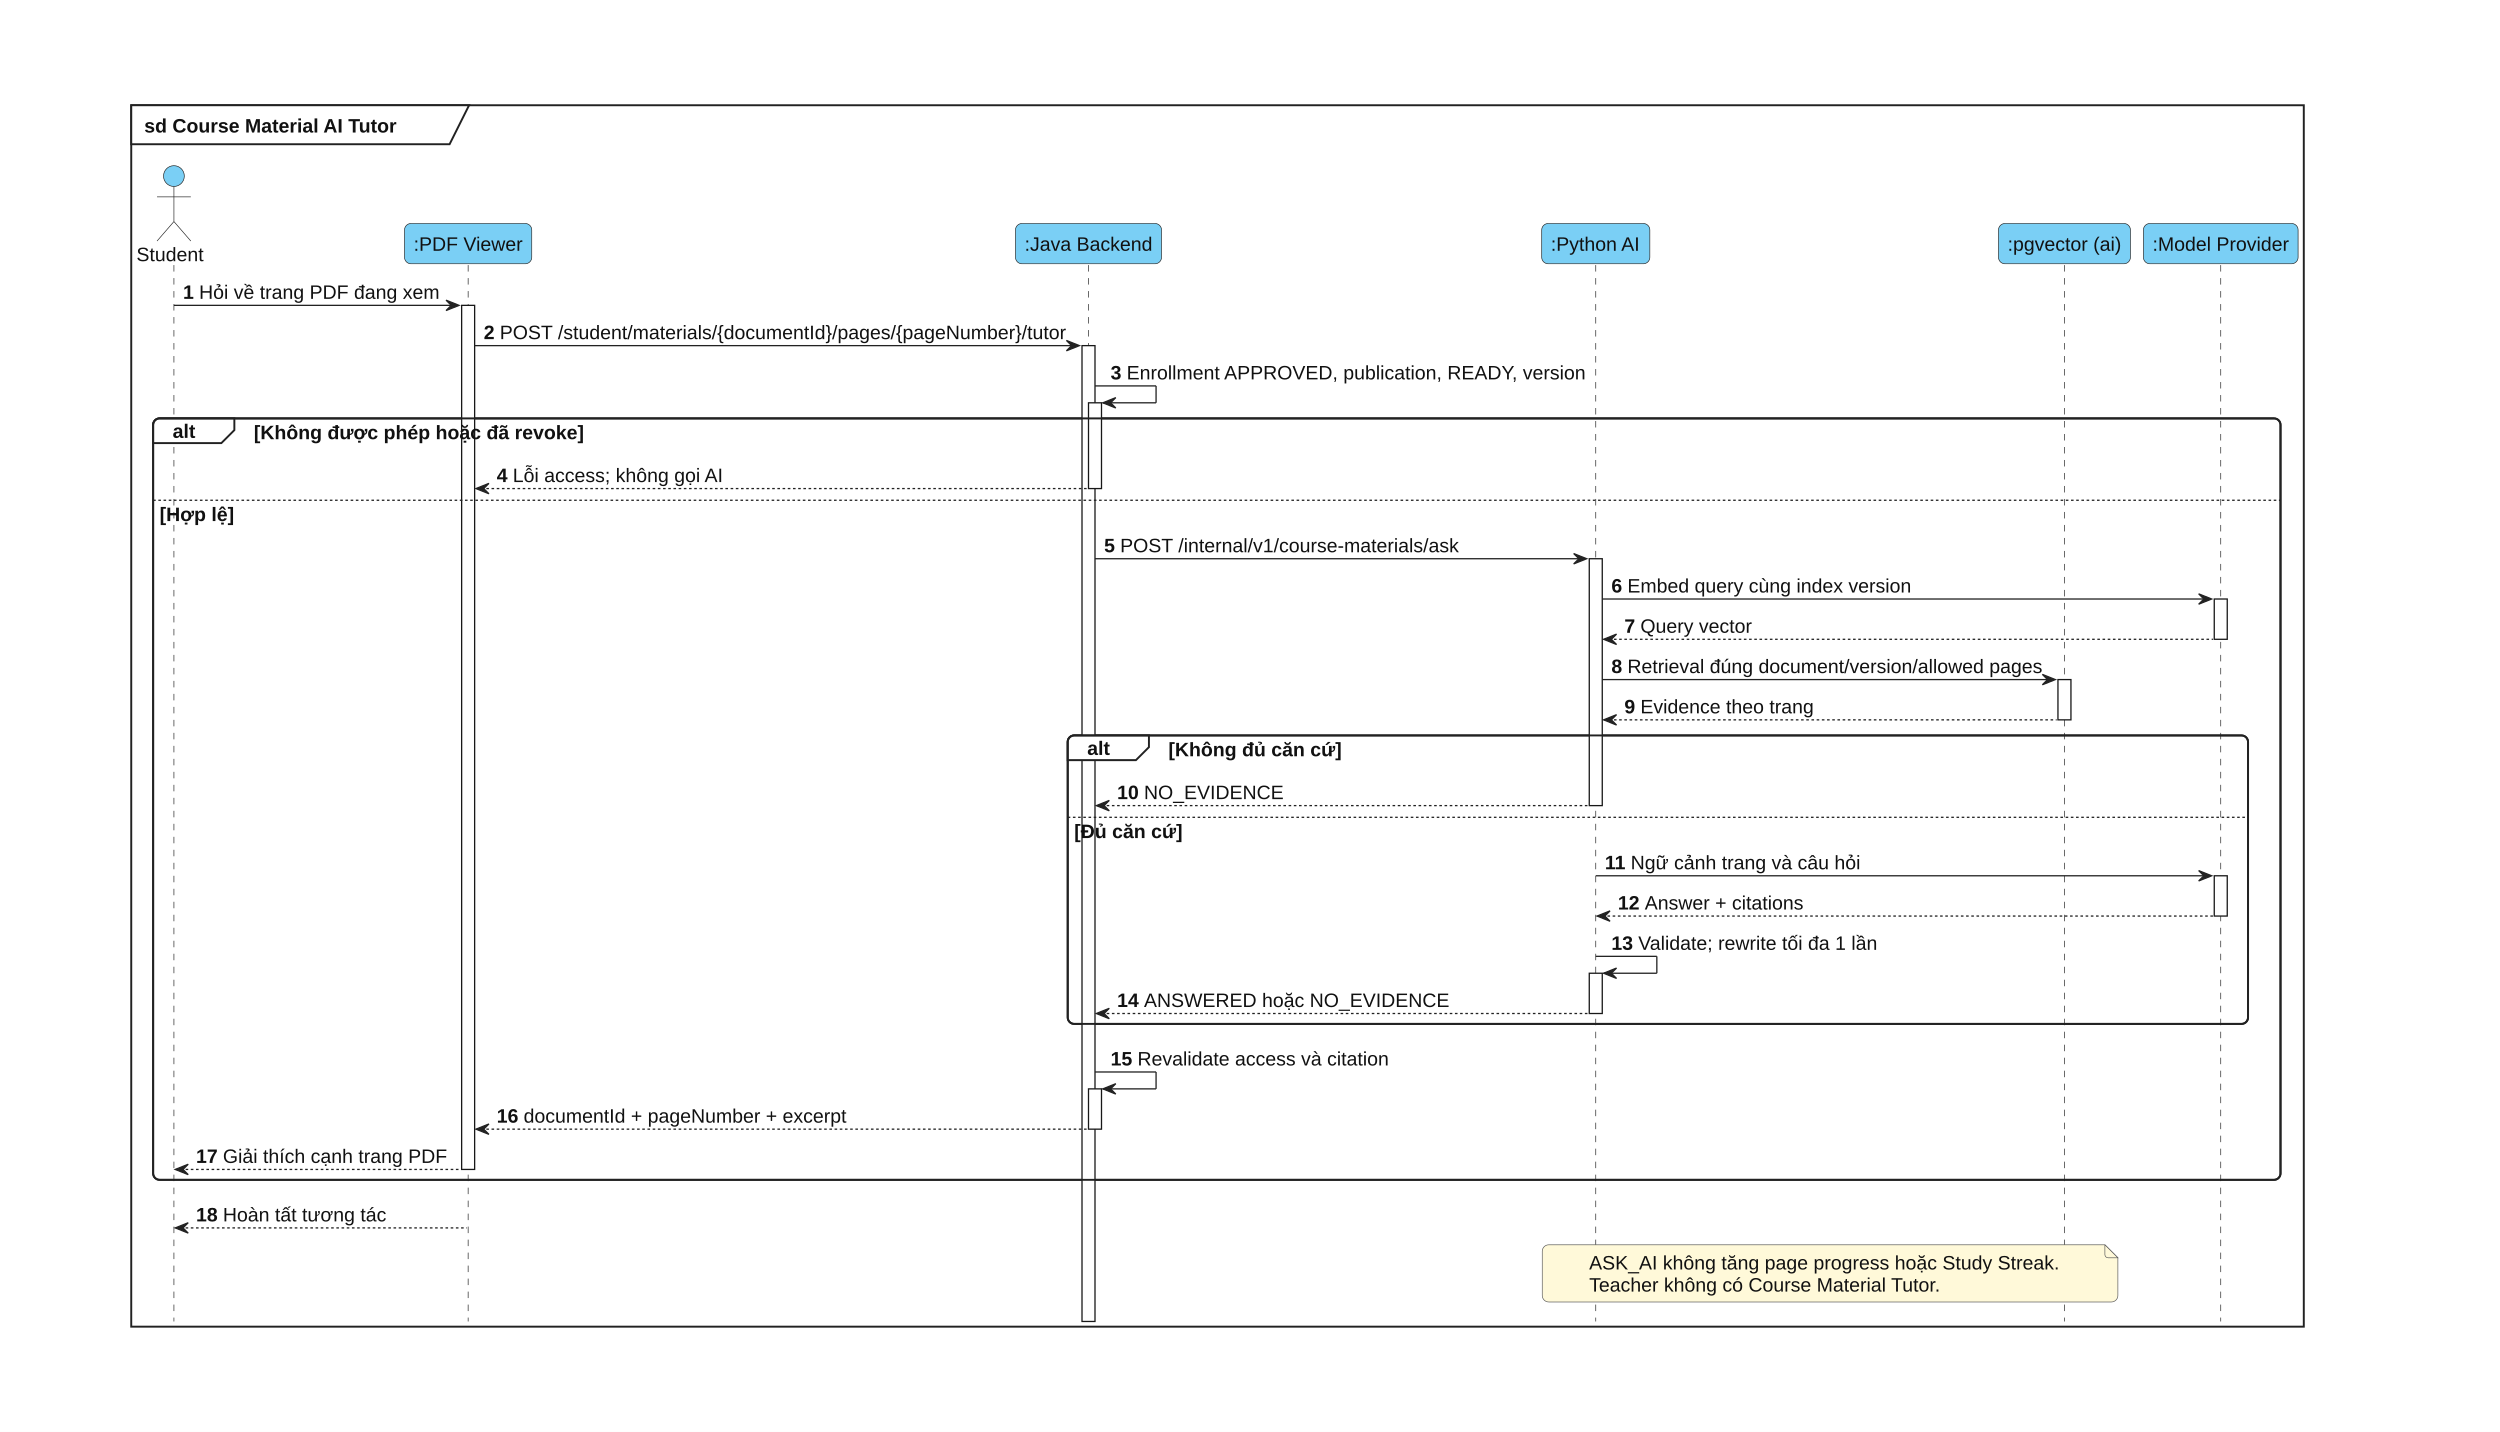
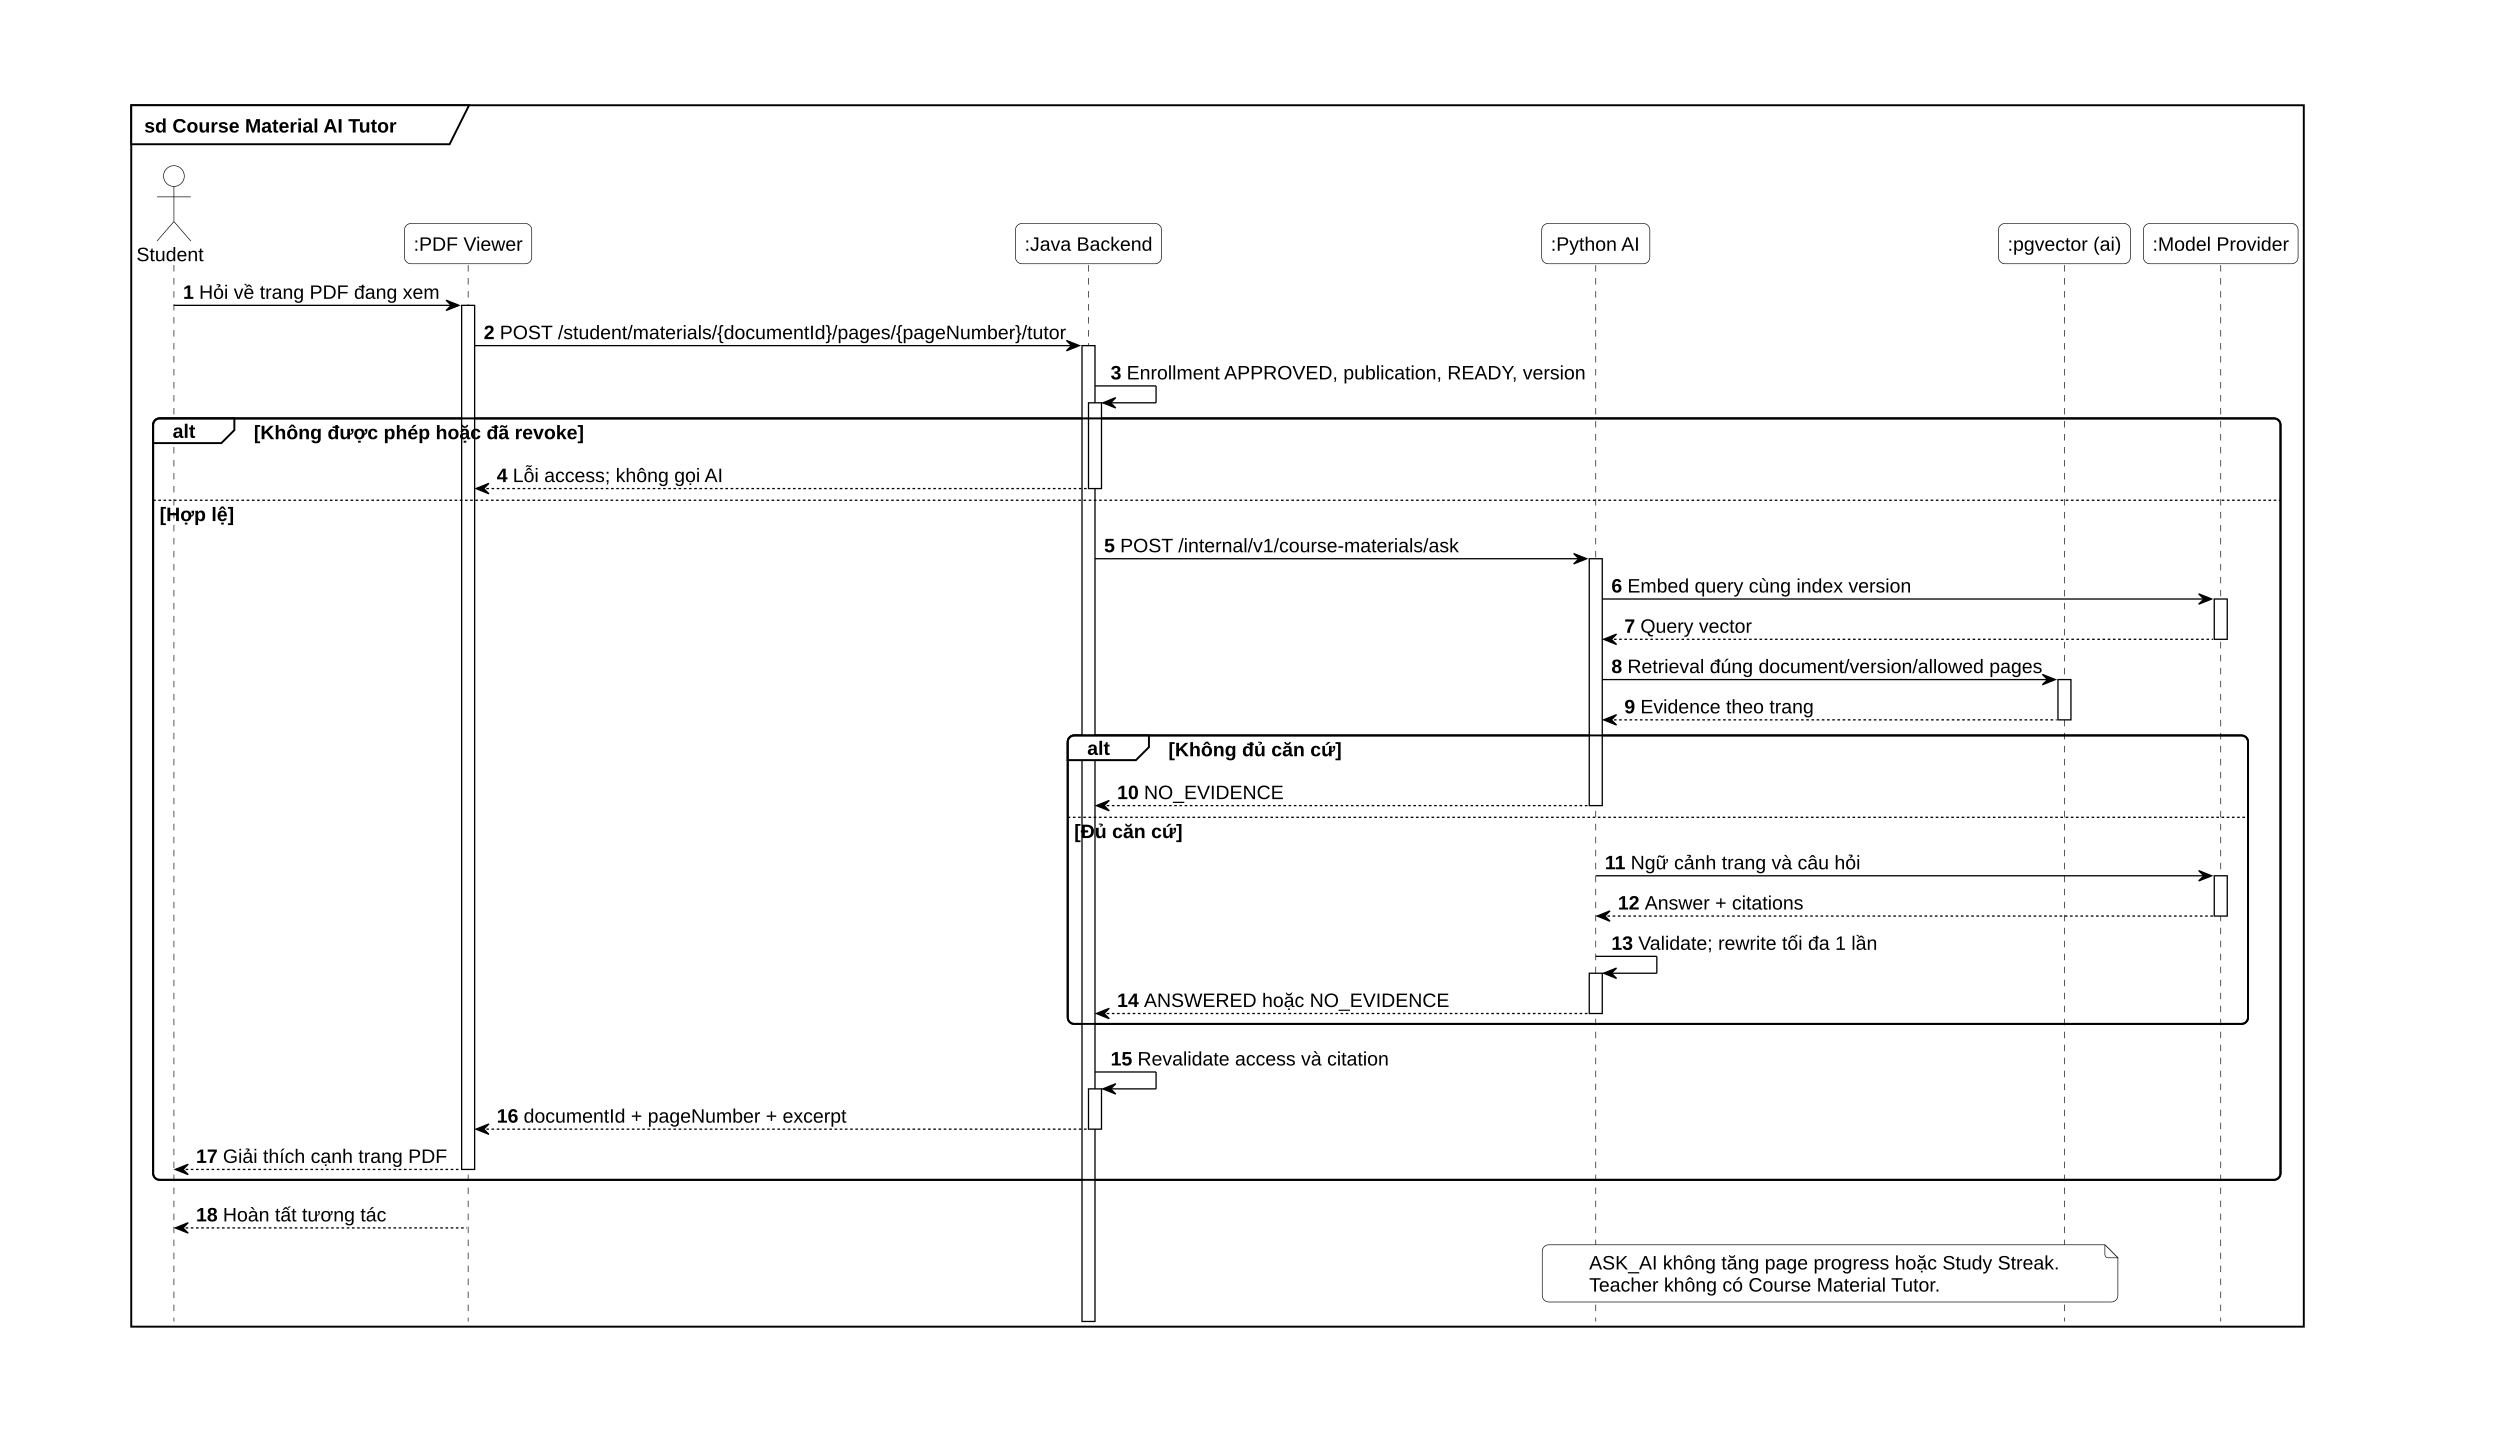
<svg xmlns="http://www.w3.org/2000/svg" version="1.1" viewBox="-100 -80 1924 1102" width="1924" height="1102">
  <rect x="-100" y="-80" width="1924" height="1102" fill="#FFFFFF" />
  <defs />
  <g transform="translate(0 42)">
    <g>
      <rect x="17.85" y="200" width="1637.23" height="586" rx="5" ry="5" fill="#FFFFFF" stroke="#FFFFFF" stroke-width="1" />
-       <rect x="17.85" y="200" width="1637.23" height="586" rx="5" ry="5" fill="#00000000" stroke="#222222" stroke-width="1.50" />
+       <rect x="17.85" y="200" width="1637.23" height="586" rx="5" ry="5" fill="#00000000" stroke="#000000" stroke-width="1.50" />
      <rect x="721.71" y="444" width="908.38" height="222" rx="5" ry="5" fill="#FFFFFF" stroke="#FFFFFF" stroke-width="1" />
-       <rect x="721.71" y="444" width="908.38" height="222" rx="5" ry="5" fill="#00000000" stroke="#222222" stroke-width="1.50" />
+       <rect x="721.71" y="444" width="908.38" height="222" rx="5" ry="5" fill="#00000000" stroke="#000000" stroke-width="1.50" />
      <g>
        <rect x="30.35" y="82" width="8" height="813" fill="#00000000" stroke="#00000000" stroke-width="0" />
-         <line x1="33.85" y1="82" x2="33.85" y2="895" stroke="#181818" stroke-width="0.50" stroke-dasharray="5,5" />
+         <line x1="33.85" y1="82" x2="33.85" y2="895" stroke="#000000" stroke-width="0.50" stroke-dasharray="5,5" />
      </g>
      <g>
        <rect x="256.78" y="82" width="8" height="813" fill="#00000000" stroke="#00000000" stroke-width="0" />
-         <line x1="260.28" y1="82" x2="260.28" y2="895" stroke="#181818" stroke-width="0.50" stroke-dasharray="5,5" />
+         <line x1="260.28" y1="82" x2="260.28" y2="895" stroke="#000000" stroke-width="0.50" stroke-dasharray="5,5" />
      </g>
      <g>
-         <rect x="255.28" y="113" width="10" height="665" fill="#FFFFFF" stroke="#181818" stroke-width="1" />
+         <rect x="255.28" y="113" width="10" height="665" fill="#FFFFFF" stroke="#000000" stroke-width="1" />
      </g>
      <g>
        <rect x="734.21" y="82" width="8" height="813" fill="#00000000" stroke="#00000000" stroke-width="0" />
-         <line x1="737.71" y1="82" x2="737.71" y2="895" stroke="#181818" stroke-width="0.50" stroke-dasharray="5,5" />
+         <line x1="737.71" y1="82" x2="737.71" y2="895" stroke="#000000" stroke-width="0.50" stroke-dasharray="5,5" />
      </g>
      <g>
-         <rect x="732.71" y="144" width="10" height="751" fill="#FFFFFF" stroke="#181818" stroke-width="1" />
+         <rect x="732.71" y="144" width="10" height="751" fill="#FFFFFF" stroke="#000000" stroke-width="1" />
      </g>
      <g>
-         <rect x="737.71" y="188" width="10" height="66" fill="#FFFFFF" stroke="#181818" stroke-width="1" />
+         <rect x="737.71" y="188" width="10" height="66" fill="#FFFFFF" stroke="#000000" stroke-width="1" />
      </g>
      <g>
-         <rect x="737.71" y="716" width="10" height="31" fill="#FFFFFF" stroke="#181818" stroke-width="1" />
+         <rect x="737.71" y="716" width="10" height="31" fill="#FFFFFF" stroke="#000000" stroke-width="1" />
      </g>
      <g>
        <rect x="1124.60" y="82" width="8" height="813" fill="#00000000" stroke="#00000000" stroke-width="0" />
-         <line x1="1128.10" y1="82" x2="1128.10" y2="895" stroke="#181818" stroke-width="0.50" stroke-dasharray="5,5" />
+         <line x1="1128.10" y1="82" x2="1128.10" y2="895" stroke="#000000" stroke-width="0.50" stroke-dasharray="5,5" />
      </g>
      <g>
-         <rect x="1123.10" y="308" width="10" height="190" fill="#FFFFFF" stroke="#181818" stroke-width="1" />
+         <rect x="1123.10" y="308" width="10" height="190" fill="#FFFFFF" stroke="#000000" stroke-width="1" />
      </g>
      <g>
-         <rect x="1123.10" y="627" width="10" height="31" fill="#FFFFFF" stroke="#181818" stroke-width="1" />
+         <rect x="1123.10" y="627" width="10" height="31" fill="#FFFFFF" stroke="#000000" stroke-width="1" />
      </g>
      <g>
        <rect x="1485.30" y="82" width="8" height="813" fill="#00000000" stroke="#00000000" stroke-width="0" />
-         <line x1="1488.80" y1="82" x2="1488.80" y2="895" stroke="#181818" stroke-width="0.50" stroke-dasharray="5,5" />
+         <line x1="1488.80" y1="82" x2="1488.80" y2="895" stroke="#000000" stroke-width="0.50" stroke-dasharray="5,5" />
      </g>
      <g>
-         <rect x="1483.80" y="401" width="10" height="31" fill="#FFFFFF" stroke="#181818" stroke-width="1" />
+         <rect x="1483.80" y="401" width="10" height="31" fill="#FFFFFF" stroke="#000000" stroke-width="1" />
      </g>
      <g>
        <rect x="1605.59" y="82" width="8" height="813" fill="#00000000" stroke="#00000000" stroke-width="0" />
-         <line x1="1609.09" y1="82" x2="1609.09" y2="895" stroke="#181818" stroke-width="0.50" stroke-dasharray="5,5" />
+         <line x1="1609.09" y1="82" x2="1609.09" y2="895" stroke="#000000" stroke-width="0.50" stroke-dasharray="5,5" />
      </g>
      <g>
-         <rect x="1604.09" y="339" width="10" height="31" fill="#FFFFFF" stroke="#181818" stroke-width="1" />
+         <rect x="1604.09" y="339" width="10" height="31" fill="#FFFFFF" stroke="#000000" stroke-width="1" />
      </g>
      <g>
-         <rect x="1604.09" y="552" width="10" height="31" fill="#FFFFFF" stroke="#181818" stroke-width="1" />
+         <rect x="1604.09" y="552" width="10" height="31" fill="#FFFFFF" stroke="#000000" stroke-width="1" />
      </g>
-       <text x="5" y="79" font-size="15" fill="#111111" xml:space="preserve" style="white-space: pre" font-family="Arial">Student</text>
-       <circle cx="33.85" cy="13.50" r="8" fill="#7ACFF5" stroke="#222222" stroke-width="0.50" />
-       <path d="M33.85,21.50 L33.85,48.50 M20.85,29.50 L46.85,29.50 M33.85,48.50 L20.85,63.50 M33.85,48.50 L46.85,63.50" fill="#00000000" stroke="#222222" stroke-width="0.50" />
-       <rect x="211.32" y="50" width="97.91" height="31" rx="5" ry="5" fill="#7ACFF5" stroke="#222222" stroke-width="0.50" />
-       <text x="218.32" y="71" font-size="15" fill="#111111" xml:space="preserve" style="white-space: pre" font-family="Arial">:PDF Viewer</text>
-       <rect x="681.52" y="50" width="112.39" height="31" rx="5" ry="5" fill="#7ACFF5" stroke="#222222" stroke-width="0.50" />
-       <text x="688.52" y="71" font-size="15" fill="#111111" xml:space="preserve" style="white-space: pre" font-family="Arial">:Java Backend</text>
-       <rect x="1086.50" y="50" width="83.21" height="31" rx="5" ry="5" fill="#7ACFF5" stroke="#222222" stroke-width="0.50" />
-       <text x="1093.50" y="71" font-size="15" fill="#111111" xml:space="preserve" style="white-space: pre" font-family="Arial">:Python AI</text>
-       <rect x="1438.04" y="50" width="101.53" height="31" rx="5" ry="5" fill="#7ACFF5" stroke="#222222" stroke-width="0.50" />
-       <text x="1445.04" y="71" font-size="15" fill="#111111" xml:space="preserve" style="white-space: pre" font-family="Arial">:pgvector (ai)</text>
-       <rect x="1549.57" y="50" width="119.04" height="31" rx="5" ry="5" fill="#7ACFF5" stroke="#222222" stroke-width="0.50" />
-       <text x="1556.57" y="71" font-size="15" fill="#111111" xml:space="preserve" style="white-space: pre" font-family="Arial">:Model Provider</text>
-       <polygon points="243.28,109 253.28,113 243.28,117 247.28,113" fill="#222222" stroke="#222222" stroke-width="1" />
-       <line x1="33.85" y1="113" x2="249.28" y2="113" stroke="#222222" stroke-width="1" />
-       <text x="40.85" y="108" font-size="15" fill="#111111" xml:space="preserve" style="white-space: pre" font-weight="bold" font-family="Arial">1</text>
-       <text x="53.20" y="108" font-size="15" fill="#111111" xml:space="preserve" style="white-space: pre" font-family="Arial">Hỏi về trang PDF đang xem</text>
-       <polygon points="720.71,140 730.71,144 720.71,148 724.71,144" fill="#222222" stroke="#222222" stroke-width="1" />
-       <line x1="265.28" y1="144" x2="726.71" y2="144" stroke="#222222" stroke-width="1" />
-       <text x="272.28" y="139" font-size="15" fill="#111111" xml:space="preserve" style="white-space: pre" font-weight="bold" font-family="Arial">2</text>
-       <text x="284.62" y="139" font-size="15" fill="#111111" xml:space="preserve" style="white-space: pre" font-family="Arial">POST /student/materials/{documentId}/pages/{pageNumber}/tutor</text>
-       <line x1="742.71" y1="175" x2="789.71" y2="175" stroke="#222222" stroke-width="1" />
-       <line x1="789.71" y1="175" x2="789.71" y2="188" stroke="#222222" stroke-width="1" />
-       <line x1="748.71" y1="188" x2="789.71" y2="188" stroke="#222222" stroke-width="1" />
-       <polygon points="758.71,184 748.71,188 758.71,192 754.71,188" fill="#222222" stroke="#222222" stroke-width="1" />
-       <text x="754.71" y="170" font-size="15" fill="#111111" xml:space="preserve" style="white-space: pre" font-weight="bold" font-family="Arial">3</text>
-       <text x="767.06" y="170" font-size="15" fill="#111111" xml:space="preserve" style="white-space: pre" font-family="Arial">Enrollment APPROVED, publication, READY, version</text>
-       <path d="M22.85,200 L80.36,200 L80.36,209 L70.36,219 L17.85,219 L17.85,205 A5,5 0 0 1 22.85,200" fill="#FFFFFF" stroke="#222222" stroke-width="1.50" />
-       <rect x="17.85" y="200" width="1637.23" height="586" rx="5" ry="5" fill="#00000000" stroke="#222222" stroke-width="1.50" />
-       <text x="32.85" y="215" font-size="15" fill="#111111" xml:space="preserve" style="white-space: pre" font-weight="bold" font-family="Arial">alt</text>
-       <text x="95.36" y="216" font-size="15" fill="#111111" xml:space="preserve" style="white-space: pre" font-weight="bold" font-family="Arial">[Không được phép hoặc đã revoke]</text>
-       <polygon points="276.28,250 266.28,254 276.28,258 272.28,254" fill="#222222" stroke="#222222" stroke-width="1" />
-       <line x1="270.28" y1="254" x2="736.71" y2="254" stroke="#222222" stroke-width="1" stroke-dasharray="2,2" />
-       <text x="282.28" y="249" font-size="15" fill="#111111" xml:space="preserve" style="white-space: pre" font-weight="bold" font-family="Arial">4</text>
-       <text x="294.62" y="249" font-size="15" fill="#111111" xml:space="preserve" style="white-space: pre" font-family="Arial">Lỗi access; không gọi AI</text>
-       <line x1="17.85" y1="263" x2="1655.09" y2="263" stroke="#222222" stroke-width="1" stroke-dasharray="2,2" />
-       <text x="22.85" y="279" font-size="15" fill="#111111" xml:space="preserve" style="white-space: pre" font-weight="bold" font-family="Arial">[Hợp lệ]</text>
-       <polygon points="1111.10,304 1121.10,308 1111.10,312 1115.10,308" fill="#222222" stroke="#222222" stroke-width="1" />
-       <line x1="742.71" y1="308" x2="1117.10" y2="308" stroke="#222222" stroke-width="1" />
-       <text x="749.71" y="303" font-size="15" fill="#111111" xml:space="preserve" style="white-space: pre" font-weight="bold" font-family="Arial">5</text>
-       <text x="762.06" y="303" font-size="15" fill="#111111" xml:space="preserve" style="white-space: pre" font-family="Arial">POST /internal/v1/course-materials/ask</text>
-       <polygon points="1592.09,335 1602.09,339 1592.09,343 1596.09,339" fill="#222222" stroke="#222222" stroke-width="1" />
-       <line x1="1133.10" y1="339" x2="1598.09" y2="339" stroke="#222222" stroke-width="1" />
-       <text x="1140.10" y="334" font-size="15" fill="#111111" xml:space="preserve" style="white-space: pre" font-weight="bold" font-family="Arial">6</text>
-       <text x="1152.44" y="334" font-size="15" fill="#111111" xml:space="preserve" style="white-space: pre" font-family="Arial">Embed query cùng index version</text>
-       <polygon points="1144.10,366 1134.10,370 1144.10,374 1140.10,370" fill="#222222" stroke="#222222" stroke-width="1" />
-       <line x1="1138.10" y1="370" x2="1603.09" y2="370" stroke="#222222" stroke-width="1" stroke-dasharray="2,2" />
-       <text x="1150.10" y="365" font-size="15" fill="#111111" xml:space="preserve" style="white-space: pre" font-weight="bold" font-family="Arial">7</text>
-       <text x="1162.44" y="365" font-size="15" fill="#111111" xml:space="preserve" style="white-space: pre" font-family="Arial">Query vector</text>
-       <polygon points="1471.80,397 1481.80,401 1471.80,405 1475.80,401" fill="#222222" stroke="#222222" stroke-width="1" />
-       <line x1="1133.10" y1="401" x2="1477.80" y2="401" stroke="#222222" stroke-width="1" />
-       <text x="1140.10" y="396" font-size="15" fill="#111111" xml:space="preserve" style="white-space: pre" font-weight="bold" font-family="Arial">8</text>
-       <text x="1152.44" y="396" font-size="15" fill="#111111" xml:space="preserve" style="white-space: pre" font-family="Arial">Retrieval đúng document/version/allowed pages</text>
-       <polygon points="1144.10,428 1134.10,432 1144.10,436 1140.10,432" fill="#222222" stroke="#222222" stroke-width="1" />
-       <line x1="1138.10" y1="432" x2="1482.80" y2="432" stroke="#222222" stroke-width="1" stroke-dasharray="2,2" />
-       <text x="1150.10" y="427" font-size="15" fill="#111111" xml:space="preserve" style="white-space: pre" font-weight="bold" font-family="Arial">9</text>
-       <text x="1162.44" y="427" font-size="15" fill="#111111" xml:space="preserve" style="white-space: pre" font-family="Arial">Evidence theo trang</text>
-       <path d="M726.71,444 L784.22,444 L784.22,453 L774.22,463 L721.71,463 L721.71,449 A5,5 0 0 1 726.71,444" fill="#FFFFFF" stroke="#222222" stroke-width="1.50" />
-       <rect x="721.71" y="444" width="908.38" height="222" rx="5" ry="5" fill="#00000000" stroke="#222222" stroke-width="1.50" />
-       <text x="736.71" y="459" font-size="15" fill="#111111" xml:space="preserve" style="white-space: pre" font-weight="bold" font-family="Arial">alt</text>
-       <text x="799.22" y="460" font-size="15" fill="#111111" xml:space="preserve" style="white-space: pre" font-weight="bold" font-family="Arial">[Không đủ căn cứ]</text>
-       <polygon points="753.71,494 743.71,498 753.71,502 749.71,498" fill="#222222" stroke="#222222" stroke-width="1" />
-       <line x1="747.71" y1="498" x2="1122.10" y2="498" stroke="#222222" stroke-width="1" stroke-dasharray="2,2" />
-       <text x="759.71" y="493" font-size="15" fill="#111111" xml:space="preserve" style="white-space: pre" font-weight="bold" font-family="Arial">10</text>
-       <text x="780.40" y="493" font-size="15" fill="#111111" xml:space="preserve" style="white-space: pre" font-family="Arial">NO_EVIDENCE</text>
-       <line x1="721.71" y1="507" x2="1630.09" y2="507" stroke="#222222" stroke-width="1" stroke-dasharray="2,2" />
-       <text x="726.71" y="523" font-size="15" fill="#111111" xml:space="preserve" style="white-space: pre" font-weight="bold" font-family="Arial">[Đủ căn cứ]</text>
-       <polygon points="1592.09,548 1602.09,552 1592.09,556 1596.09,552" fill="#222222" stroke="#222222" stroke-width="1" />
-       <line x1="1128.10" y1="552" x2="1598.09" y2="552" stroke="#222222" stroke-width="1" />
-       <text x="1135.10" y="547" font-size="15" fill="#111111" xml:space="preserve" style="white-space: pre" font-weight="bold" font-family="Arial">11</text>
-       <text x="1154.96" y="547" font-size="15" fill="#111111" xml:space="preserve" style="white-space: pre" font-family="Arial">Ngữ cảnh trang và câu hỏi</text>
-       <polygon points="1139.10,579 1129.10,583 1139.10,587 1135.10,583" fill="#222222" stroke="#222222" stroke-width="1" />
-       <line x1="1133.10" y1="583" x2="1603.09" y2="583" stroke="#222222" stroke-width="1" stroke-dasharray="2,2" />
-       <text x="1145.10" y="578" font-size="15" fill="#111111" xml:space="preserve" style="white-space: pre" font-weight="bold" font-family="Arial">12</text>
-       <text x="1165.79" y="578" font-size="15" fill="#111111" xml:space="preserve" style="white-space: pre" font-family="Arial">Answer + citations</text>
-       <line x1="1128.10" y1="614" x2="1175.10" y2="614" stroke="#222222" stroke-width="1" />
-       <line x1="1175.10" y1="614" x2="1175.10" y2="627" stroke="#222222" stroke-width="1" />
-       <line x1="1134.10" y1="627" x2="1175.10" y2="627" stroke="#222222" stroke-width="1" />
-       <polygon points="1144.10,623 1134.10,627 1144.10,631 1140.10,627" fill="#222222" stroke="#222222" stroke-width="1" />
-       <text x="1140.10" y="609" font-size="15" fill="#111111" xml:space="preserve" style="white-space: pre" font-weight="bold" font-family="Arial">13</text>
-       <text x="1160.79" y="609" font-size="15" fill="#111111" xml:space="preserve" style="white-space: pre" font-family="Arial">Validate; rewrite tối đa 1 lần</text>
-       <polygon points="753.71,654 743.71,658 753.71,662 749.71,658" fill="#222222" stroke="#222222" stroke-width="1" />
-       <line x1="747.71" y1="658" x2="1122.10" y2="658" stroke="#222222" stroke-width="1" stroke-dasharray="2,2" />
-       <text x="759.71" y="653" font-size="15" fill="#111111" xml:space="preserve" style="white-space: pre" font-weight="bold" font-family="Arial">14</text>
-       <text x="780.40" y="653" font-size="15" fill="#111111" xml:space="preserve" style="white-space: pre" font-family="Arial">ANSWERED hoặc NO_EVIDENCE</text>
-       <line x1="742.71" y1="703" x2="789.71" y2="703" stroke="#222222" stroke-width="1" />
-       <line x1="789.71" y1="703" x2="789.71" y2="716" stroke="#222222" stroke-width="1" />
-       <line x1="748.71" y1="716" x2="789.71" y2="716" stroke="#222222" stroke-width="1" />
-       <polygon points="758.71,712 748.71,716 758.71,720 754.71,716" fill="#222222" stroke="#222222" stroke-width="1" />
-       <text x="754.71" y="698" font-size="15" fill="#111111" xml:space="preserve" style="white-space: pre" font-weight="bold" font-family="Arial">15</text>
-       <text x="775.40" y="698" font-size="15" fill="#111111" xml:space="preserve" style="white-space: pre" font-family="Arial">Revalidate access và citation</text>
-       <polygon points="276.28,743 266.28,747 276.28,751 272.28,747" fill="#222222" stroke="#222222" stroke-width="1" />
-       <line x1="270.28" y1="747" x2="736.71" y2="747" stroke="#222222" stroke-width="1" stroke-dasharray="2,2" />
-       <text x="282.28" y="742" font-size="15" fill="#111111" xml:space="preserve" style="white-space: pre" font-weight="bold" font-family="Arial">16</text>
-       <text x="302.96" y="742" font-size="15" fill="#111111" xml:space="preserve" style="white-space: pre" font-family="Arial">documentId + pageNumber + excerpt</text>
-       <polygon points="44.85,774 34.85,778 44.85,782 40.85,778" fill="#222222" stroke="#222222" stroke-width="1" />
-       <line x1="38.85" y1="778" x2="254.28" y2="778" stroke="#222222" stroke-width="1" stroke-dasharray="2,2" />
-       <text x="50.85" y="773" font-size="15" fill="#111111" xml:space="preserve" style="white-space: pre" font-weight="bold" font-family="Arial">17</text>
-       <text x="71.54" y="773" font-size="15" fill="#111111" xml:space="preserve" style="white-space: pre" font-family="Arial">Giải thích cạnh trang PDF</text>
-       <polygon points="44.85,819 34.85,823 44.85,827 40.85,823" fill="#222222" stroke="#222222" stroke-width="1" />
-       <line x1="38.85" y1="823" x2="259.28" y2="823" stroke="#222222" stroke-width="1" stroke-dasharray="2,2" />
-       <text x="50.85" y="818" font-size="15" fill="#111111" xml:space="preserve" style="white-space: pre" font-weight="bold" font-family="Arial">18</text>
-       <text x="71.54" y="818" font-size="15" fill="#111111" xml:space="preserve" style="white-space: pre" font-family="Arial">Hoàn tất tương tác</text>
-       <path d="M1086.92,841 L1086.92,875 A5,5 0 0 0 1091.92,880 L1524.92,880 A5,5 0 0 0 1529.92,875 L1529.92,846 L1519.92,836 L1091.92,836 A5,5 0 0 0 1086.92,841" fill="#FFF9D9" stroke="#555555" stroke-width="0.50" />
-       <path d="M1519.92,836 L1519.92,843.50 A2.50,2.50 0 0 0 1522.42,846 L1529.92,846 L1519.92,836" fill="#FFF9D9" stroke="#555555" stroke-width="0.50" />
-       <text x="1123.00" y="855" font-size="15" fill="#111111" xml:space="preserve" style="white-space: pre" font-family="Arial">ASK_AI không tăng page progress hoặc Study Streak.</text>
-       <text x="1123.00" y="872" font-size="15" fill="#111111" xml:space="preserve" style="white-space: pre" font-family="Arial">Teacher không có Course Material Tutor.</text>
+       <text x="5" y="79" font-size="15" fill="#000000" xml:space="preserve" style="white-space: pre" font-family="Arial">Student</text>
+       <circle cx="33.85" cy="13.50" r="8" fill="#FFFFFF" stroke="#000000" stroke-width="0.50" />
+       <path d="M33.85,21.50 L33.85,48.50 M20.85,29.50 L46.85,29.50 M33.85,48.50 L20.85,63.50 M33.85,48.50 L46.85,63.50" fill="#00000000" stroke="#000000" stroke-width="0.50" />
+       <rect x="211.32" y="50" width="97.91" height="31" rx="5" ry="5" fill="#FFFFFF" stroke="#000000" stroke-width="0.50" />
+       <text x="218.32" y="71" font-size="15" fill="#000000" xml:space="preserve" style="white-space: pre" font-family="Arial">:PDF Viewer</text>
+       <rect x="681.52" y="50" width="112.39" height="31" rx="5" ry="5" fill="#FFFFFF" stroke="#000000" stroke-width="0.50" />
+       <text x="688.52" y="71" font-size="15" fill="#000000" xml:space="preserve" style="white-space: pre" font-family="Arial">:Java Backend</text>
+       <rect x="1086.50" y="50" width="83.21" height="31" rx="5" ry="5" fill="#FFFFFF" stroke="#000000" stroke-width="0.50" />
+       <text x="1093.50" y="71" font-size="15" fill="#000000" xml:space="preserve" style="white-space: pre" font-family="Arial">:Python AI</text>
+       <rect x="1438.04" y="50" width="101.53" height="31" rx="5" ry="5" fill="#FFFFFF" stroke="#000000" stroke-width="0.50" />
+       <text x="1445.04" y="71" font-size="15" fill="#000000" xml:space="preserve" style="white-space: pre" font-family="Arial">:pgvector (ai)</text>
+       <rect x="1549.57" y="50" width="119.04" height="31" rx="5" ry="5" fill="#FFFFFF" stroke="#000000" stroke-width="0.50" />
+       <text x="1556.57" y="71" font-size="15" fill="#000000" xml:space="preserve" style="white-space: pre" font-family="Arial">:Model Provider</text>
+       <polygon points="243.28,109 253.28,113 243.28,117 247.28,113" fill="#000000" stroke="#000000" stroke-width="1" />
+       <line x1="33.85" y1="113" x2="249.28" y2="113" stroke="#000000" stroke-width="1" />
+       <text x="40.85" y="108" font-size="15" fill="#000000" xml:space="preserve" style="white-space: pre" font-weight="bold" font-family="Arial">1</text>
+       <text x="53.20" y="108" font-size="15" fill="#000000" xml:space="preserve" style="white-space: pre" font-family="Arial">Hỏi về trang PDF đang xem</text>
+       <polygon points="720.71,140 730.71,144 720.71,148 724.71,144" fill="#000000" stroke="#000000" stroke-width="1" />
+       <line x1="265.28" y1="144" x2="726.71" y2="144" stroke="#000000" stroke-width="1" />
+       <text x="272.28" y="139" font-size="15" fill="#000000" xml:space="preserve" style="white-space: pre" font-weight="bold" font-family="Arial">2</text>
+       <text x="284.62" y="139" font-size="15" fill="#000000" xml:space="preserve" style="white-space: pre" font-family="Arial">POST /student/materials/{documentId}/pages/{pageNumber}/tutor</text>
+       <line x1="742.71" y1="175" x2="789.71" y2="175" stroke="#000000" stroke-width="1" />
+       <line x1="789.71" y1="175" x2="789.71" y2="188" stroke="#000000" stroke-width="1" />
+       <line x1="748.71" y1="188" x2="789.71" y2="188" stroke="#000000" stroke-width="1" />
+       <polygon points="758.71,184 748.71,188 758.71,192 754.71,188" fill="#000000" stroke="#000000" stroke-width="1" />
+       <text x="754.71" y="170" font-size="15" fill="#000000" xml:space="preserve" style="white-space: pre" font-weight="bold" font-family="Arial">3</text>
+       <text x="767.06" y="170" font-size="15" fill="#000000" xml:space="preserve" style="white-space: pre" font-family="Arial">Enrollment APPROVED, publication, READY, version</text>
+       <path d="M22.85,200 L80.36,200 L80.36,209 L70.36,219 L17.85,219 L17.85,205 A5,5 0 0 1 22.85,200" fill="#FFFFFF" stroke="#000000" stroke-width="1.50" />
+       <rect x="17.85" y="200" width="1637.23" height="586" rx="5" ry="5" fill="#00000000" stroke="#000000" stroke-width="1.50" />
+       <text x="32.85" y="215" font-size="15" fill="#000000" xml:space="preserve" style="white-space: pre" font-weight="bold" font-family="Arial">alt</text>
+       <text x="95.36" y="216" font-size="15" fill="#000000" xml:space="preserve" style="white-space: pre" font-weight="bold" font-family="Arial">[Không được phép hoặc đã revoke]</text>
+       <polygon points="276.28,250 266.28,254 276.28,258 272.28,254" fill="#000000" stroke="#000000" stroke-width="1" />
+       <line x1="270.28" y1="254" x2="736.71" y2="254" stroke="#000000" stroke-width="1" stroke-dasharray="2,2" />
+       <text x="282.28" y="249" font-size="15" fill="#000000" xml:space="preserve" style="white-space: pre" font-weight="bold" font-family="Arial">4</text>
+       <text x="294.62" y="249" font-size="15" fill="#000000" xml:space="preserve" style="white-space: pre" font-family="Arial">Lỗi access; không gọi AI</text>
+       <line x1="17.85" y1="263" x2="1655.09" y2="263" stroke="#000000" stroke-width="1" stroke-dasharray="2,2" />
+       <text x="22.85" y="279" font-size="15" fill="#000000" xml:space="preserve" style="white-space: pre" font-weight="bold" font-family="Arial">[Hợp lệ]</text>
+       <polygon points="1111.10,304 1121.10,308 1111.10,312 1115.10,308" fill="#000000" stroke="#000000" stroke-width="1" />
+       <line x1="742.71" y1="308" x2="1117.10" y2="308" stroke="#000000" stroke-width="1" />
+       <text x="749.71" y="303" font-size="15" fill="#000000" xml:space="preserve" style="white-space: pre" font-weight="bold" font-family="Arial">5</text>
+       <text x="762.06" y="303" font-size="15" fill="#000000" xml:space="preserve" style="white-space: pre" font-family="Arial">POST /internal/v1/course-materials/ask</text>
+       <polygon points="1592.09,335 1602.09,339 1592.09,343 1596.09,339" fill="#000000" stroke="#000000" stroke-width="1" />
+       <line x1="1133.10" y1="339" x2="1598.09" y2="339" stroke="#000000" stroke-width="1" />
+       <text x="1140.10" y="334" font-size="15" fill="#000000" xml:space="preserve" style="white-space: pre" font-weight="bold" font-family="Arial">6</text>
+       <text x="1152.44" y="334" font-size="15" fill="#000000" xml:space="preserve" style="white-space: pre" font-family="Arial">Embed query cùng index version</text>
+       <polygon points="1144.10,366 1134.10,370 1144.10,374 1140.10,370" fill="#000000" stroke="#000000" stroke-width="1" />
+       <line x1="1138.10" y1="370" x2="1603.09" y2="370" stroke="#000000" stroke-width="1" stroke-dasharray="2,2" />
+       <text x="1150.10" y="365" font-size="15" fill="#000000" xml:space="preserve" style="white-space: pre" font-weight="bold" font-family="Arial">7</text>
+       <text x="1162.44" y="365" font-size="15" fill="#000000" xml:space="preserve" style="white-space: pre" font-family="Arial">Query vector</text>
+       <polygon points="1471.80,397 1481.80,401 1471.80,405 1475.80,401" fill="#000000" stroke="#000000" stroke-width="1" />
+       <line x1="1133.10" y1="401" x2="1477.80" y2="401" stroke="#000000" stroke-width="1" />
+       <text x="1140.10" y="396" font-size="15" fill="#000000" xml:space="preserve" style="white-space: pre" font-weight="bold" font-family="Arial">8</text>
+       <text x="1152.44" y="396" font-size="15" fill="#000000" xml:space="preserve" style="white-space: pre" font-family="Arial">Retrieval đúng document/version/allowed pages</text>
+       <polygon points="1144.10,428 1134.10,432 1144.10,436 1140.10,432" fill="#000000" stroke="#000000" stroke-width="1" />
+       <line x1="1138.10" y1="432" x2="1482.80" y2="432" stroke="#000000" stroke-width="1" stroke-dasharray="2,2" />
+       <text x="1150.10" y="427" font-size="15" fill="#000000" xml:space="preserve" style="white-space: pre" font-weight="bold" font-family="Arial">9</text>
+       <text x="1162.44" y="427" font-size="15" fill="#000000" xml:space="preserve" style="white-space: pre" font-family="Arial">Evidence theo trang</text>
+       <path d="M726.71,444 L784.22,444 L784.22,453 L774.22,463 L721.71,463 L721.71,449 A5,5 0 0 1 726.71,444" fill="#FFFFFF" stroke="#000000" stroke-width="1.50" />
+       <rect x="721.71" y="444" width="908.38" height="222" rx="5" ry="5" fill="#00000000" stroke="#000000" stroke-width="1.50" />
+       <text x="736.71" y="459" font-size="15" fill="#000000" xml:space="preserve" style="white-space: pre" font-weight="bold" font-family="Arial">alt</text>
+       <text x="799.22" y="460" font-size="15" fill="#000000" xml:space="preserve" style="white-space: pre" font-weight="bold" font-family="Arial">[Không đủ căn cứ]</text>
+       <polygon points="753.71,494 743.71,498 753.71,502 749.71,498" fill="#000000" stroke="#000000" stroke-width="1" />
+       <line x1="747.71" y1="498" x2="1122.10" y2="498" stroke="#000000" stroke-width="1" stroke-dasharray="2,2" />
+       <text x="759.71" y="493" font-size="15" fill="#000000" xml:space="preserve" style="white-space: pre" font-weight="bold" font-family="Arial">10</text>
+       <text x="780.40" y="493" font-size="15" fill="#000000" xml:space="preserve" style="white-space: pre" font-family="Arial">NO_EVIDENCE</text>
+       <line x1="721.71" y1="507" x2="1630.09" y2="507" stroke="#000000" stroke-width="1" stroke-dasharray="2,2" />
+       <text x="726.71" y="523" font-size="15" fill="#000000" xml:space="preserve" style="white-space: pre" font-weight="bold" font-family="Arial">[Đủ căn cứ]</text>
+       <polygon points="1592.09,548 1602.09,552 1592.09,556 1596.09,552" fill="#000000" stroke="#000000" stroke-width="1" />
+       <line x1="1128.10" y1="552" x2="1598.09" y2="552" stroke="#000000" stroke-width="1" />
+       <text x="1135.10" y="547" font-size="15" fill="#000000" xml:space="preserve" style="white-space: pre" font-weight="bold" font-family="Arial">11</text>
+       <text x="1154.96" y="547" font-size="15" fill="#000000" xml:space="preserve" style="white-space: pre" font-family="Arial">Ngữ cảnh trang và câu hỏi</text>
+       <polygon points="1139.10,579 1129.10,583 1139.10,587 1135.10,583" fill="#000000" stroke="#000000" stroke-width="1" />
+       <line x1="1133.10" y1="583" x2="1603.09" y2="583" stroke="#000000" stroke-width="1" stroke-dasharray="2,2" />
+       <text x="1145.10" y="578" font-size="15" fill="#000000" xml:space="preserve" style="white-space: pre" font-weight="bold" font-family="Arial">12</text>
+       <text x="1165.79" y="578" font-size="15" fill="#000000" xml:space="preserve" style="white-space: pre" font-family="Arial">Answer + citations</text>
+       <line x1="1128.10" y1="614" x2="1175.10" y2="614" stroke="#000000" stroke-width="1" />
+       <line x1="1175.10" y1="614" x2="1175.10" y2="627" stroke="#000000" stroke-width="1" />
+       <line x1="1134.10" y1="627" x2="1175.10" y2="627" stroke="#000000" stroke-width="1" />
+       <polygon points="1144.10,623 1134.10,627 1144.10,631 1140.10,627" fill="#000000" stroke="#000000" stroke-width="1" />
+       <text x="1140.10" y="609" font-size="15" fill="#000000" xml:space="preserve" style="white-space: pre" font-weight="bold" font-family="Arial">13</text>
+       <text x="1160.79" y="609" font-size="15" fill="#000000" xml:space="preserve" style="white-space: pre" font-family="Arial">Validate; rewrite tối đa 1 lần</text>
+       <polygon points="753.71,654 743.71,658 753.71,662 749.71,658" fill="#000000" stroke="#000000" stroke-width="1" />
+       <line x1="747.71" y1="658" x2="1122.10" y2="658" stroke="#000000" stroke-width="1" stroke-dasharray="2,2" />
+       <text x="759.71" y="653" font-size="15" fill="#000000" xml:space="preserve" style="white-space: pre" font-weight="bold" font-family="Arial">14</text>
+       <text x="780.40" y="653" font-size="15" fill="#000000" xml:space="preserve" style="white-space: pre" font-family="Arial">ANSWERED hoặc NO_EVIDENCE</text>
+       <line x1="742.71" y1="703" x2="789.71" y2="703" stroke="#000000" stroke-width="1" />
+       <line x1="789.71" y1="703" x2="789.71" y2="716" stroke="#000000" stroke-width="1" />
+       <line x1="748.71" y1="716" x2="789.71" y2="716" stroke="#000000" stroke-width="1" />
+       <polygon points="758.71,712 748.71,716 758.71,720 754.71,716" fill="#000000" stroke="#000000" stroke-width="1" />
+       <text x="754.71" y="698" font-size="15" fill="#000000" xml:space="preserve" style="white-space: pre" font-weight="bold" font-family="Arial">15</text>
+       <text x="775.40" y="698" font-size="15" fill="#000000" xml:space="preserve" style="white-space: pre" font-family="Arial">Revalidate access và citation</text>
+       <polygon points="276.28,743 266.28,747 276.28,751 272.28,747" fill="#000000" stroke="#000000" stroke-width="1" />
+       <line x1="270.28" y1="747" x2="736.71" y2="747" stroke="#000000" stroke-width="1" stroke-dasharray="2,2" />
+       <text x="282.28" y="742" font-size="15" fill="#000000" xml:space="preserve" style="white-space: pre" font-weight="bold" font-family="Arial">16</text>
+       <text x="302.96" y="742" font-size="15" fill="#000000" xml:space="preserve" style="white-space: pre" font-family="Arial">documentId + pageNumber + excerpt</text>
+       <polygon points="44.85,774 34.85,778 44.85,782 40.85,778" fill="#000000" stroke="#000000" stroke-width="1" />
+       <line x1="38.85" y1="778" x2="254.28" y2="778" stroke="#000000" stroke-width="1" stroke-dasharray="2,2" />
+       <text x="50.85" y="773" font-size="15" fill="#000000" xml:space="preserve" style="white-space: pre" font-weight="bold" font-family="Arial">17</text>
+       <text x="71.54" y="773" font-size="15" fill="#000000" xml:space="preserve" style="white-space: pre" font-family="Arial">Giải thích cạnh trang PDF</text>
+       <polygon points="44.85,819 34.85,823 44.85,827 40.85,823" fill="#000000" stroke="#000000" stroke-width="1" />
+       <line x1="38.85" y1="823" x2="259.28" y2="823" stroke="#000000" stroke-width="1" stroke-dasharray="2,2" />
+       <text x="50.85" y="818" font-size="15" fill="#000000" xml:space="preserve" style="white-space: pre" font-weight="bold" font-family="Arial">18</text>
+       <text x="71.54" y="818" font-size="15" fill="#000000" xml:space="preserve" style="white-space: pre" font-family="Arial">Hoàn tất tương tác</text>
+       <path d="M1086.92,841 L1086.92,875 A5,5 0 0 0 1091.92,880 L1524.92,880 A5,5 0 0 0 1529.92,875 L1529.92,846 L1519.92,836 L1091.92,836 A5,5 0 0 0 1086.92,841" fill="#FFFFFF" stroke="#000000" stroke-width="0.50" />
+       <path d="M1519.92,836 L1519.92,843.50 A2.50,2.50 0 0 0 1522.42,846 L1529.92,846 L1519.92,836" fill="#FFFFFF" stroke="#000000" stroke-width="0.50" />
+       <text x="1123.00" y="855" font-size="15" fill="#000000" xml:space="preserve" style="white-space: pre" font-family="Arial">ASK_AI không tăng page progress hoặc Study Streak.</text>
+       <text x="1123.00" y="872" font-size="15" fill="#000000" xml:space="preserve" style="white-space: pre" font-family="Arial">Teacher không có Course Material Tutor.</text>
    </g>
  </g>
-   <g data-sequence-frame="true" fill="none" stroke="#222222" stroke-width="1.50">
+   <g data-sequence-frame="true" fill="none" stroke="#000000" stroke-width="1.50">
    <rect x="1" y="1" width="1672" height="940" />
    <path d="M1,1 H261 L246,31 H1 Z" fill="#FFFFFF" />
  </g>
-   <text x="11" y="22" font-size="15" font-weight="bold" fill="#111111" font-family="Arial">sd Course Material AI Tutor</text>
+   <text x="11" y="22" font-size="15" font-weight="bold" fill="#000000" font-family="Arial">sd Course Material AI Tutor</text>
</svg>
